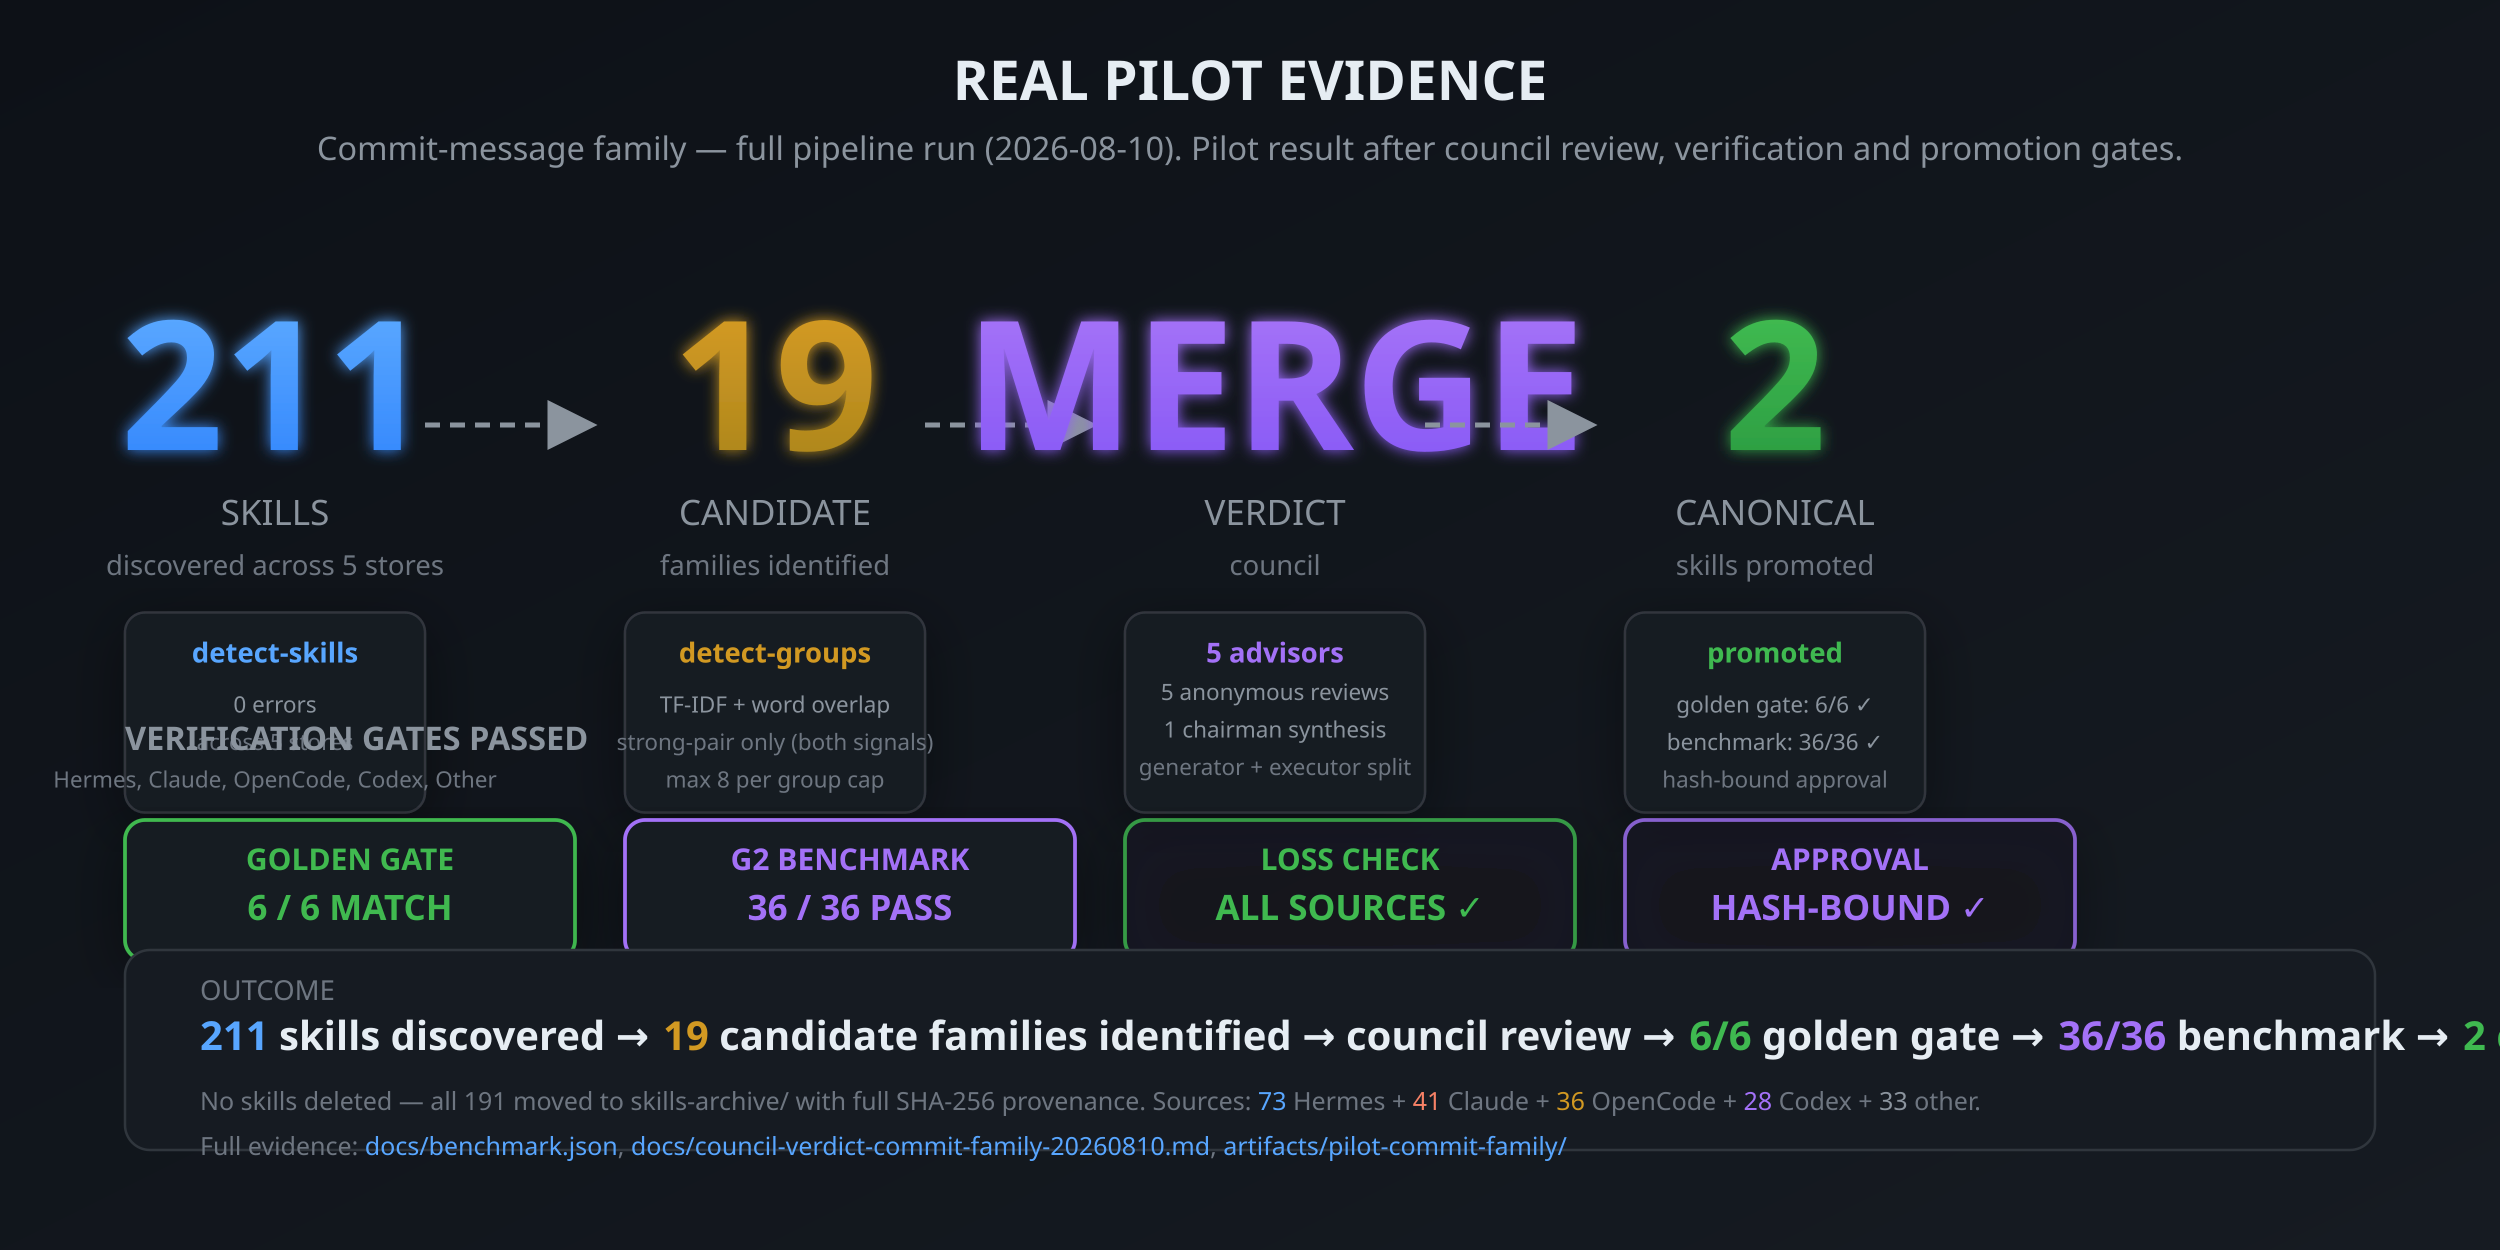
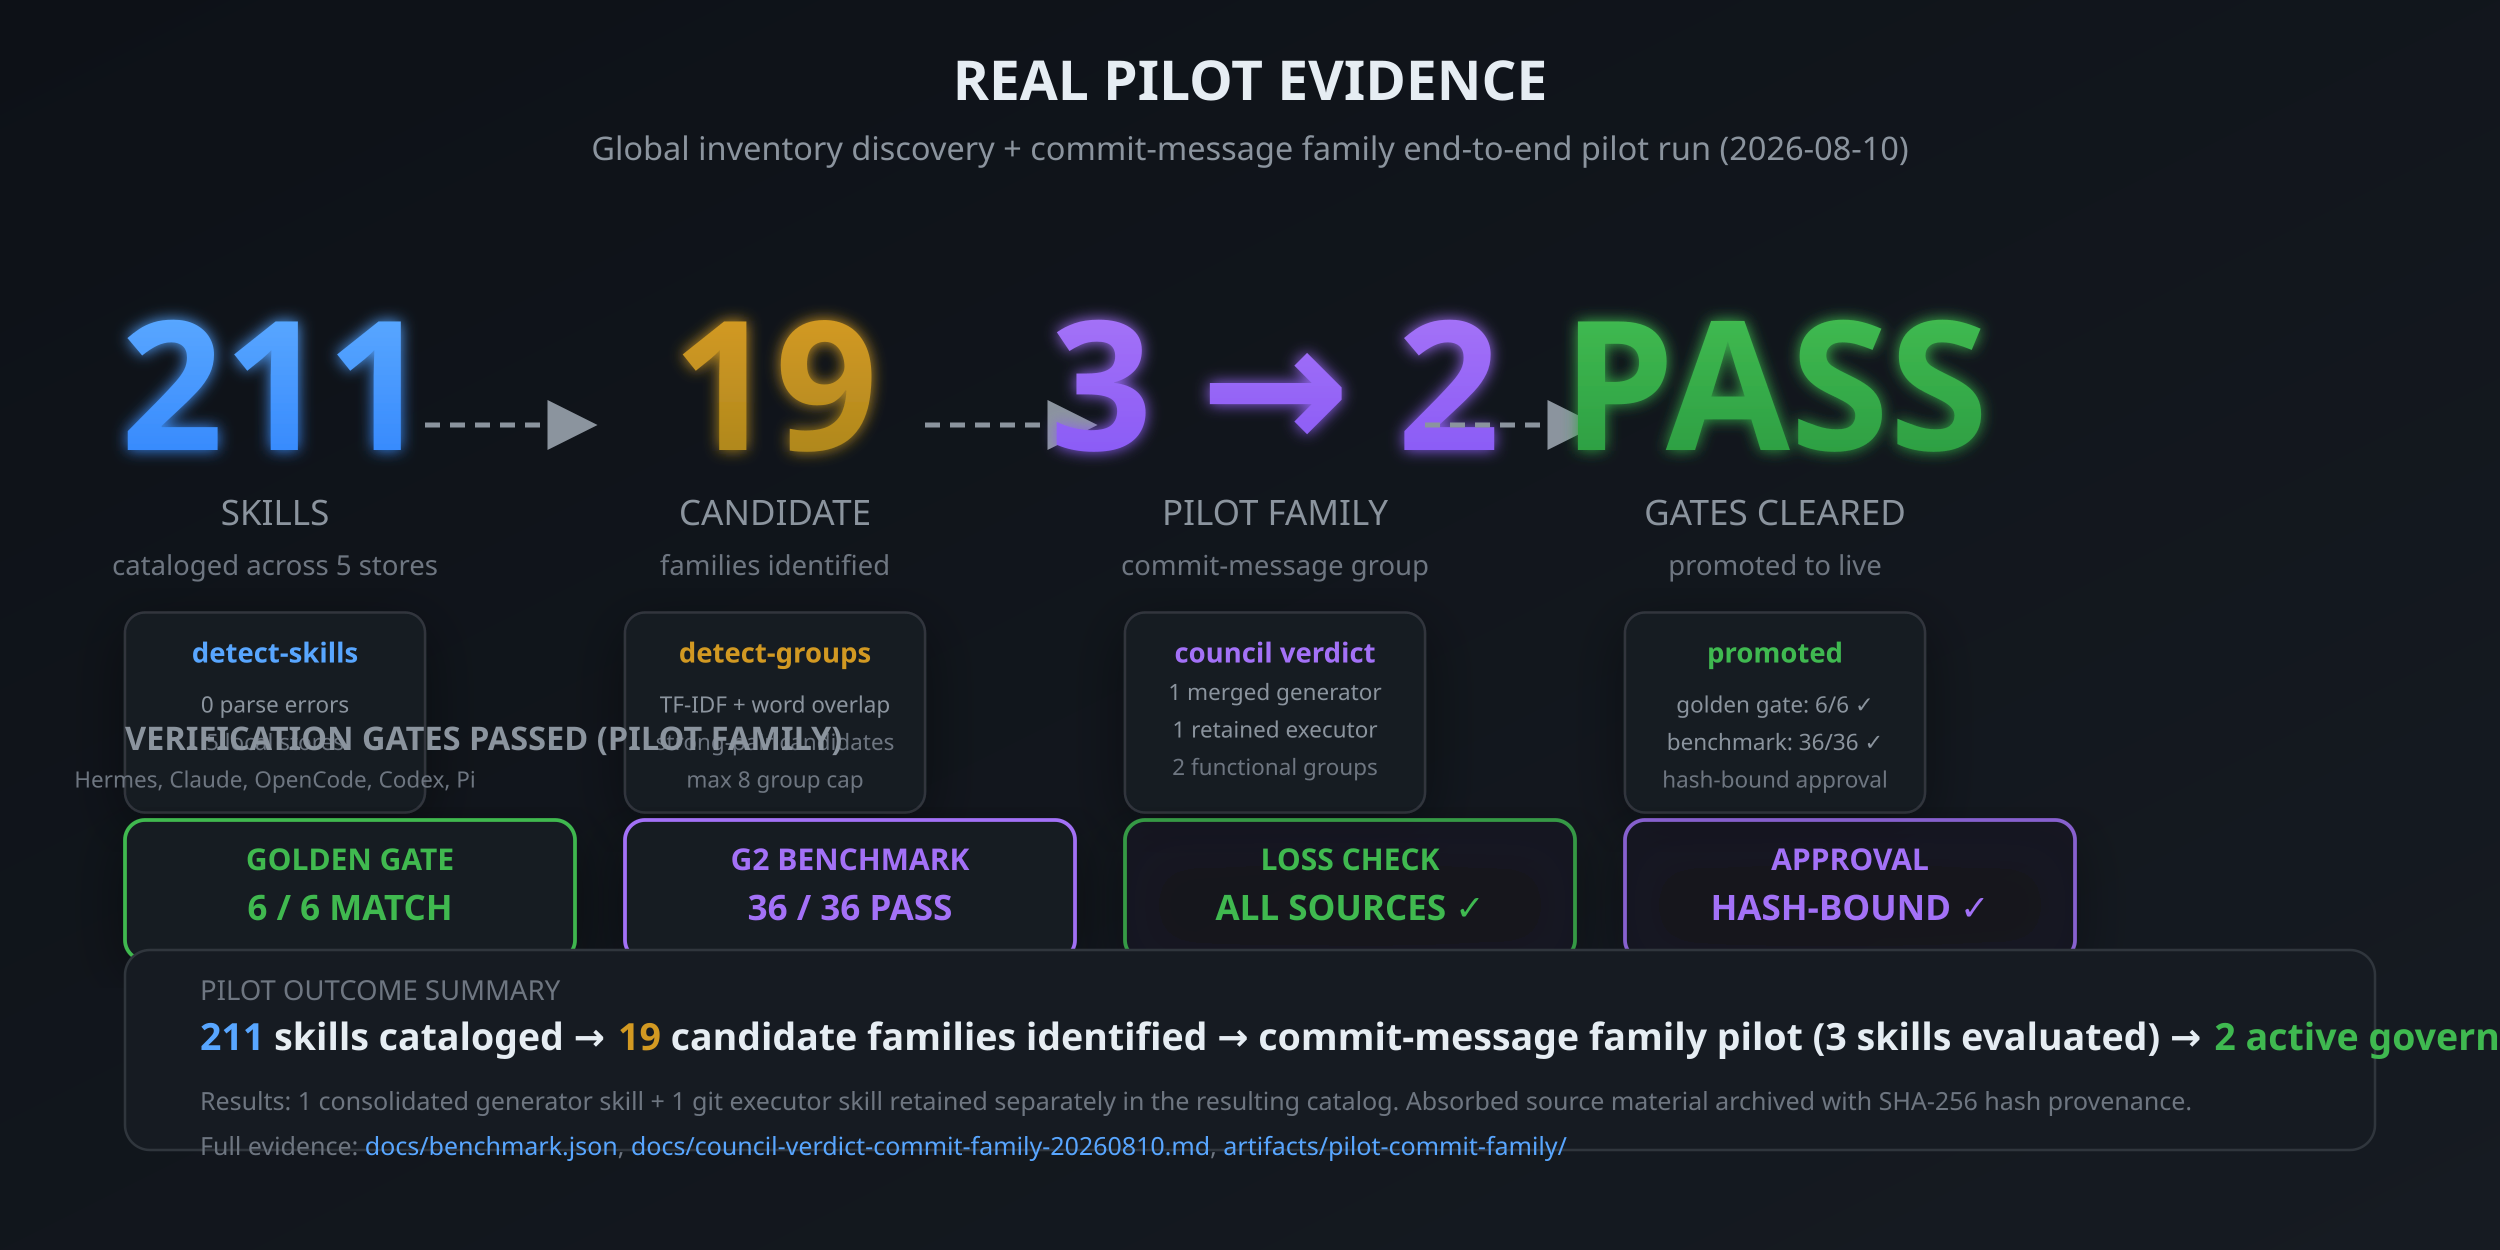
<svg xmlns="http://www.w3.org/2000/svg" viewBox="0 0 1000 500" width="1000" height="500" role="img" aria-labelledby="pilot-title pilot-desc">
  <defs>
    <linearGradient id="bgGrad2" x1="0%" y1="0%" x2="100%" y2="100%">
      <stop offset="0%" stop-color="#0d1117" />
      <stop offset="100%" stop-color="#161b22" />
    </linearGradient>
    <linearGradient id="discoverGrad" x1="0%" y1="0%" x2="0%" y2="100%">
      <stop offset="0%" stop-color="#58a6ff" />
      <stop offset="100%" stop-color="#388bfd" />
    </linearGradient>
    <linearGradient id="groupGrad" x1="0%" y1="0%" x2="0%" y2="100%">
      <stop offset="0%" stop-color="#d29922" />
      <stop offset="100%" stop-color="#b0881e" />
    </linearGradient>
    <linearGradient id="councilGrad" x1="0%" y1="0%" x2="0%" y2="100%">
      <stop offset="0%" stop-color="#a371f7" />
      <stop offset="100%" stop-color="#8b5cf6" />
    </linearGradient>
    <linearGradient id="verifyGrad" x1="0%" y1="0%" x2="0%" y2="100%">
      <stop offset="0%" stop-color="#3fb950" />
      <stop offset="100%" stop-color="#2ea043" />
    </linearGradient>
    <filter id="cardShadow2" x="-20%" y="-20%" width="140%" height="140%">
      <feDropShadow dx="0" dy="6" stdDeviation="12" flood-color="#000" flood-opacity="0.4" />
    </filter>
    <filter id="numberGlow" x="-50%" y="-50%" width="200%" height="200%">
      <feGaussianBlur stdDeviation="3" result="blur" />
      <feMerge>
        <feMergeNode in="blur" />
        <feMergeNode in="SourceGraphic" />
      </feMerge>
    </filter>
  </defs>
  <rect width="1000" height="500" fill="url(#bgGrad2)" />
  <text x="500" y="40" font-family="system-ui, sans-serif" font-size="22" font-weight="700" fill="#e6edf3" text-anchor="middle">REAL PILOT EVIDENCE</text>
-   <text x="500" y="64" font-family="system-ui, sans-serif" font-size="13" fill="#8b949e" text-anchor="middle">Commit-message family — full pipeline run (2026-08-10). Pilot result after council review, verification and promotion gates.</text>
+   <text x="500" y="64" font-family="system-ui, sans-serif" font-size="13" fill="#8b949e" text-anchor="middle">Global inventory discovery + commit-message family end-to-end pilot run (2026-08-10)</text>
  <g transform="translate(50, 100)">
    <g class="step" id="step-discover">
      <text x="60" y="80" font-family="system-ui, sans-serif" font-size="72" font-weight="800" fill="url(#discoverGrad)" text-anchor="middle" filter="url(#numberGlow)">211</text>
      <text x="60" y="110" font-family="system-ui, sans-serif" font-size="14" font-weight="500" fill="#8b949e" text-anchor="middle">SKILLS</text>
-       <text x="60" y="130" font-family="system-ui, sans-serif" font-size="11" fill="#6e7681" text-anchor="middle">discovered across 5 stores</text>
+       <text x="60" y="130" font-family="system-ui, sans-serif" font-size="11" fill="#6e7681" text-anchor="middle">cataloged across 5 stores</text>
      <rect x="0" y="145" width="120" height="80" rx="8" fill="#161b22" stroke="#30363d" filter="url(#cardShadow2)" />
      <text x="60" y="165" font-family="system-ui, sans-serif" font-size="11" font-weight="600" fill="#58a6ff" text-anchor="middle">detect-skills</text>
-       <text x="60" y="185" font-family="system-ui, sans-serif" font-size="9" fill="#8b949e" text-anchor="middle">0 errors</text>
-       <text x="60" y="200" font-family="system-ui, sans-serif" font-size="9" fill="#6e7681" text-anchor="middle">across 5 stores</text>
-       <text x="60" y="215" font-family="system-ui, sans-serif" font-size="9" fill="#6e7681" text-anchor="middle">Hermes, Claude, OpenCode, Codex, Other</text>
+       <text x="60" y="185" font-family="system-ui, sans-serif" font-size="9" fill="#8b949e" text-anchor="middle">0 parse errors</text>
+       <text x="60" y="200" font-family="system-ui, sans-serif" font-size="9" fill="#6e7681" text-anchor="middle">5 local stores</text>
+       <text x="60" y="215" font-family="system-ui, sans-serif" font-size="9" fill="#6e7681" text-anchor="middle">Hermes, Claude, OpenCode, Codex, Pi</text>
    </g>
    <path d="M 120 70 H 185" stroke="#8b949e" stroke-width="2" stroke-dasharray="6,4" fill="none" marker-end="url(#arrowhead2)" />
    <defs>
      <marker id="arrowhead2" markerWidth="10" markerHeight="10" refX="8" refY="5" orient="auto">
        <path d="M0,0 L10,5 L0,10 Z" fill="#8b949e" />
      </marker>
    </defs>
    <g class="step" transform="translate(200, 0)" id="step-group">
      <text x="60" y="80" font-family="system-ui, sans-serif" font-size="72" font-weight="800" fill="url(#groupGrad)" text-anchor="middle" filter="url(#numberGlow)">19</text>
      <text x="60" y="110" font-family="system-ui, sans-serif" font-size="14" font-weight="500" fill="#8b949e" text-anchor="middle">CANDIDATE</text>
      <text x="60" y="130" font-family="system-ui, sans-serif" font-size="11" fill="#6e7681" text-anchor="middle">families identified</text>
      <rect x="0" y="145" width="120" height="80" rx="8" fill="#161b22" stroke="#30363d" filter="url(#cardShadow2)" />
      <text x="60" y="165" font-family="system-ui, sans-serif" font-size="11" font-weight="600" fill="#d29922" text-anchor="middle">detect-groups</text>
      <text x="60" y="185" font-family="system-ui, sans-serif" font-size="9" fill="#8b949e" text-anchor="middle">TF-IDF + word overlap</text>
-       <text x="60" y="200" font-family="system-ui, sans-serif" font-size="9" fill="#6e7681" text-anchor="middle">strong-pair only (both signals)</text>
-       <text x="60" y="215" font-family="system-ui, sans-serif" font-size="9" fill="#6e7681" text-anchor="middle">max 8 per group cap</text>
+       <text x="60" y="200" font-family="system-ui, sans-serif" font-size="9" fill="#6e7681" text-anchor="middle">strong-pair candidates</text>
+       <text x="60" y="215" font-family="system-ui, sans-serif" font-size="9" fill="#6e7681" text-anchor="middle">max 8 group cap</text>
    </g>
    <path d="M 320 70 H 385" stroke="#8b949e" stroke-width="2" stroke-dasharray="6,4" fill="none" marker-end="url(#arrowhead2)" />
    <g class="step" transform="translate(400, 0)" id="step-council">
-       <text x="60" y="80" font-family="system-ui, sans-serif" font-size="72" font-weight="800" fill="url(#councilGrad)" text-anchor="middle" filter="url(#numberGlow)">MERGE</text>
-       <text x="60" y="110" font-family="system-ui, sans-serif" font-size="14" font-weight="500" fill="#8b949e" text-anchor="middle">VERDICT</text>
-       <text x="60" y="130" font-family="system-ui, sans-serif" font-size="11" fill="#6e7681" text-anchor="middle">council</text>
+       <text x="60" y="80" font-family="system-ui, sans-serif" font-size="72" font-weight="800" fill="url(#councilGrad)" text-anchor="middle" filter="url(#numberGlow)">3 → 2</text>
+       <text x="60" y="110" font-family="system-ui, sans-serif" font-size="14" font-weight="500" fill="#8b949e" text-anchor="middle">PILOT FAMILY</text>
+       <text x="60" y="130" font-family="system-ui, sans-serif" font-size="11" fill="#6e7681" text-anchor="middle">commit-message group</text>
      <rect x="0" y="145" width="120" height="80" rx="8" fill="#161b22" stroke="#30363d" filter="url(#cardShadow2)" />
-       <text x="60" y="165" font-family="system-ui, sans-serif" font-size="11" font-weight="600" fill="#a371f7" text-anchor="middle">5 advisors</text>
-       <text x="60" y="180" font-family="system-ui, sans-serif" font-size="9" fill="#8b949e" text-anchor="middle">5 anonymous reviews</text>
-       <text x="60" y="195" font-family="system-ui, sans-serif" font-size="9" fill="#8b949e" text-anchor="middle">1 chairman synthesis</text>
-       <text x="60" y="210" font-family="system-ui, sans-serif" font-size="9" fill="#6e7681" text-anchor="middle">generator + executor split</text>
+       <text x="60" y="165" font-family="system-ui, sans-serif" font-size="11" font-weight="600" fill="#a371f7" text-anchor="middle">council verdict</text>
+       <text x="60" y="180" font-family="system-ui, sans-serif" font-size="9" fill="#8b949e" text-anchor="middle">1 merged generator</text>
+       <text x="60" y="195" font-family="system-ui, sans-serif" font-size="9" fill="#8b949e" text-anchor="middle">1 retained executor</text>
+       <text x="60" y="210" font-family="system-ui, sans-serif" font-size="9" fill="#6e7681" text-anchor="middle">2 functional groups</text>
    </g>
    <path d="M 520 70 H 585" stroke="#8b949e" stroke-width="2" stroke-dasharray="6,4" fill="none" marker-end="url(#arrowhead2)" />
    <g class="step" transform="translate(600, 0)" id="step-verify">
-       <text x="60" y="80" font-family="system-ui, sans-serif" font-size="72" font-weight="800" fill="url(#verifyGrad)" text-anchor="middle" filter="url(#numberGlow)">2</text>
-       <text x="60" y="110" font-family="system-ui, sans-serif" font-size="14" font-weight="500" fill="#8b949e" text-anchor="middle">CANONICAL</text>
-       <text x="60" y="130" font-family="system-ui, sans-serif" font-size="11" fill="#6e7681" text-anchor="middle">skills promoted</text>
+       <text x="60" y="80" font-family="system-ui, sans-serif" font-size="72" font-weight="800" fill="url(#verifyGrad)" text-anchor="middle" filter="url(#numberGlow)">PASS</text>
+       <text x="60" y="110" font-family="system-ui, sans-serif" font-size="14" font-weight="500" fill="#8b949e" text-anchor="middle">GATES CLEARED</text>
+       <text x="60" y="130" font-family="system-ui, sans-serif" font-size="11" fill="#6e7681" text-anchor="middle">promoted to live</text>
      <rect x="0" y="145" width="120" height="80" rx="8" fill="#161b22" stroke="#30363d" filter="url(#cardShadow2)" />
      <text x="60" y="165" font-family="system-ui, sans-serif" font-size="11" font-weight="600" fill="#3fb950" text-anchor="middle">promoted</text>
      <text x="60" y="185" font-family="system-ui, sans-serif" font-size="9" fill="#8b949e" text-anchor="middle">golden gate: 6/6 ✓</text>
      <text x="60" y="200" font-family="system-ui, sans-serif" font-size="9" fill="#8b949e" text-anchor="middle">benchmark: 36/36 ✓</text>
      <text x="60" y="215" font-family="system-ui, sans-serif" font-size="9" fill="#6e7681" text-anchor="middle">hash-bound approval</text>
    </g>
  </g>
  <g transform="translate(50, 300)">
-     <text x="0" y="0" font-family="system-ui, sans-serif" font-size="13" font-weight="600" fill="#8b949e">VERIFICATION GATES PASSED</text>
+     <text x="0" y="0" font-family="system-ui, sans-serif" font-size="13" font-weight="600" fill="#8b949e">VERIFICATION GATES PASSED (PILOT FAMILY)</text>
    <g class="badges" transform="translate(0, 28)">
      <g transform="translate(0, 0)" filter="url(#cardShadow2)">
        <rect x="0" y="0" width="180" height="56" rx="8" fill="#161b22" stroke="#3fb950" stroke-width="1.5" />
        <text x="90" y="20" font-family="system-ui, sans-serif" font-size="12" font-weight="600" fill="#3fb950" text-anchor="middle">GOLDEN GATE</text>
        <text x="90" y="40" font-family="system-ui, sans-serif" font-size="14" font-weight="700" fill="#3fb950" text-anchor="middle">6 / 6 MATCH</text>
      </g>
      <g transform="translate(200, 0)" filter="url(#cardShadow2)">
        <rect x="0" y="0" width="180" height="56" rx="8" fill="#161b22" stroke="#a371f7" stroke-width="1.5" />
        <text x="90" y="20" font-family="system-ui, sans-serif" font-size="12" font-weight="600" fill="#a371f7" text-anchor="middle">G2 BENCHMARK</text>
        <text x="90" y="40" font-family="system-ui, sans-serif" font-size="14" font-weight="700" fill="#a371f7" text-anchor="middle">36 / 36 PASS</text>
      </g>
      <g transform="translate(400, 0)" filter="url(#cardShadow2)">
        <rect x="0" y="0" width="180" height="56" rx="8" fill="#161b22" stroke="#3fb950" stroke-width="1.5" opacity="0.8" />
        <text x="90" y="20" font-family="system-ui, sans-serif" font-size="12" font-weight="600" fill="#3fb950" text-anchor="middle">LOSS CHECK</text>
        <text x="90" y="40" font-family="system-ui, sans-serif" font-size="14" font-weight="700" fill="#3fb950" text-anchor="middle">ALL SOURCES ✓</text>
      </g>
      <g transform="translate(600, 0)" filter="url(#cardShadow2)">
        <rect x="0" y="0" width="180" height="56" rx="8" fill="#161b22" stroke="#a371f7" stroke-width="1.5" opacity="0.8" />
        <text x="90" y="20" font-family="system-ui, sans-serif" font-size="12" font-weight="600" fill="#a371f7" text-anchor="middle">APPROVAL</text>
        <text x="90" y="40" font-family="system-ui, sans-serif" font-size="14" font-weight="700" fill="#a371f7" text-anchor="middle">HASH-BOUND ✓</text>
      </g>
    </g>
  </g>
  <g transform="translate(50, 380)">
    <rect x="0" y="0" width="900" height="80" rx="10" fill="#161b22" stroke="#30363d" />
    <g transform="translate(30, 20)">
-       <text x="0" y="0" font-family="system-ui, sans-serif" font-size="11" font-weight="500" fill="#6e7681">OUTCOME</text>
-       <text x="0" y="20" font-family="system-ui, sans-serif" font-size="16" font-weight="700" fill="#e6edf3">
-         <tspan fill="#58a6ff">211</tspan> skills discovered  →  <tspan fill="#d29922">19</tspan> candidate families identified  →  council review  →  
-         <tspan fill="#3fb950">6/6</tspan> golden gate  →  <tspan fill="#a371f7">36/36</tspan> benchmark  →  
-         <tspan fill="#3fb950" font-weight="800">2 canonical skills promoted</tspan>, <tspan fill="#8b949e">191 archived (preserved)</tspan>
+       <text x="0" y="0" font-family="system-ui, sans-serif" font-size="11" font-weight="500" fill="#6e7681">PILOT OUTCOME SUMMARY</text>
+       <text x="0" y="20" font-family="system-ui, sans-serif" font-size="15" font-weight="700" fill="#e6edf3">
+         <tspan fill="#58a6ff">211</tspan> skills cataloged  →  <tspan fill="#d29922">19</tspan> candidate families identified  →  
+         commit-message family pilot (3 skills evaluated)  →  
+         <tspan fill="#3fb950" font-weight="800">2 active governed skills in resulting catalog</tspan>:
+         1 consolidated generator + 1 git executor retained separately
      </text>
      <text x="0" y="44" font-family="system-ui, sans-serif" font-size="10" fill="#6e7681">
-         No skills deleted — all 191 moved to skills-archive/ with full SHA-256 provenance. 
-         Sources: <tspan fill="#58a6ff">73</tspan> Hermes + <tspan fill="#f78166">41</tspan> Claude + <tspan fill="#d29922">36</tspan> OpenCode + <tspan fill="#a371f7">28</tspan> Codex + <tspan fill="#8b949e">33</tspan> other.
+         Results: 1 consolidated generator skill + 1 git executor skill retained separately in the resulting catalog. Absorbed source material archived with SHA-256 hash provenance.
      </text>
      <text x="0" y="62" font-family="system-ui, sans-serif" font-size="10" fill="#6e7681">
        Full evidence: <tspan fill="#58a6ff">docs/benchmark.json</tspan>, <tspan fill="#58a6ff">docs/council-verdict-commit-family-20260810.md</tspan>, 
        <tspan fill="#58a6ff">artifacts/pilot-commit-family/</tspan>
      </text>
    </g>
  </g>
</svg>
